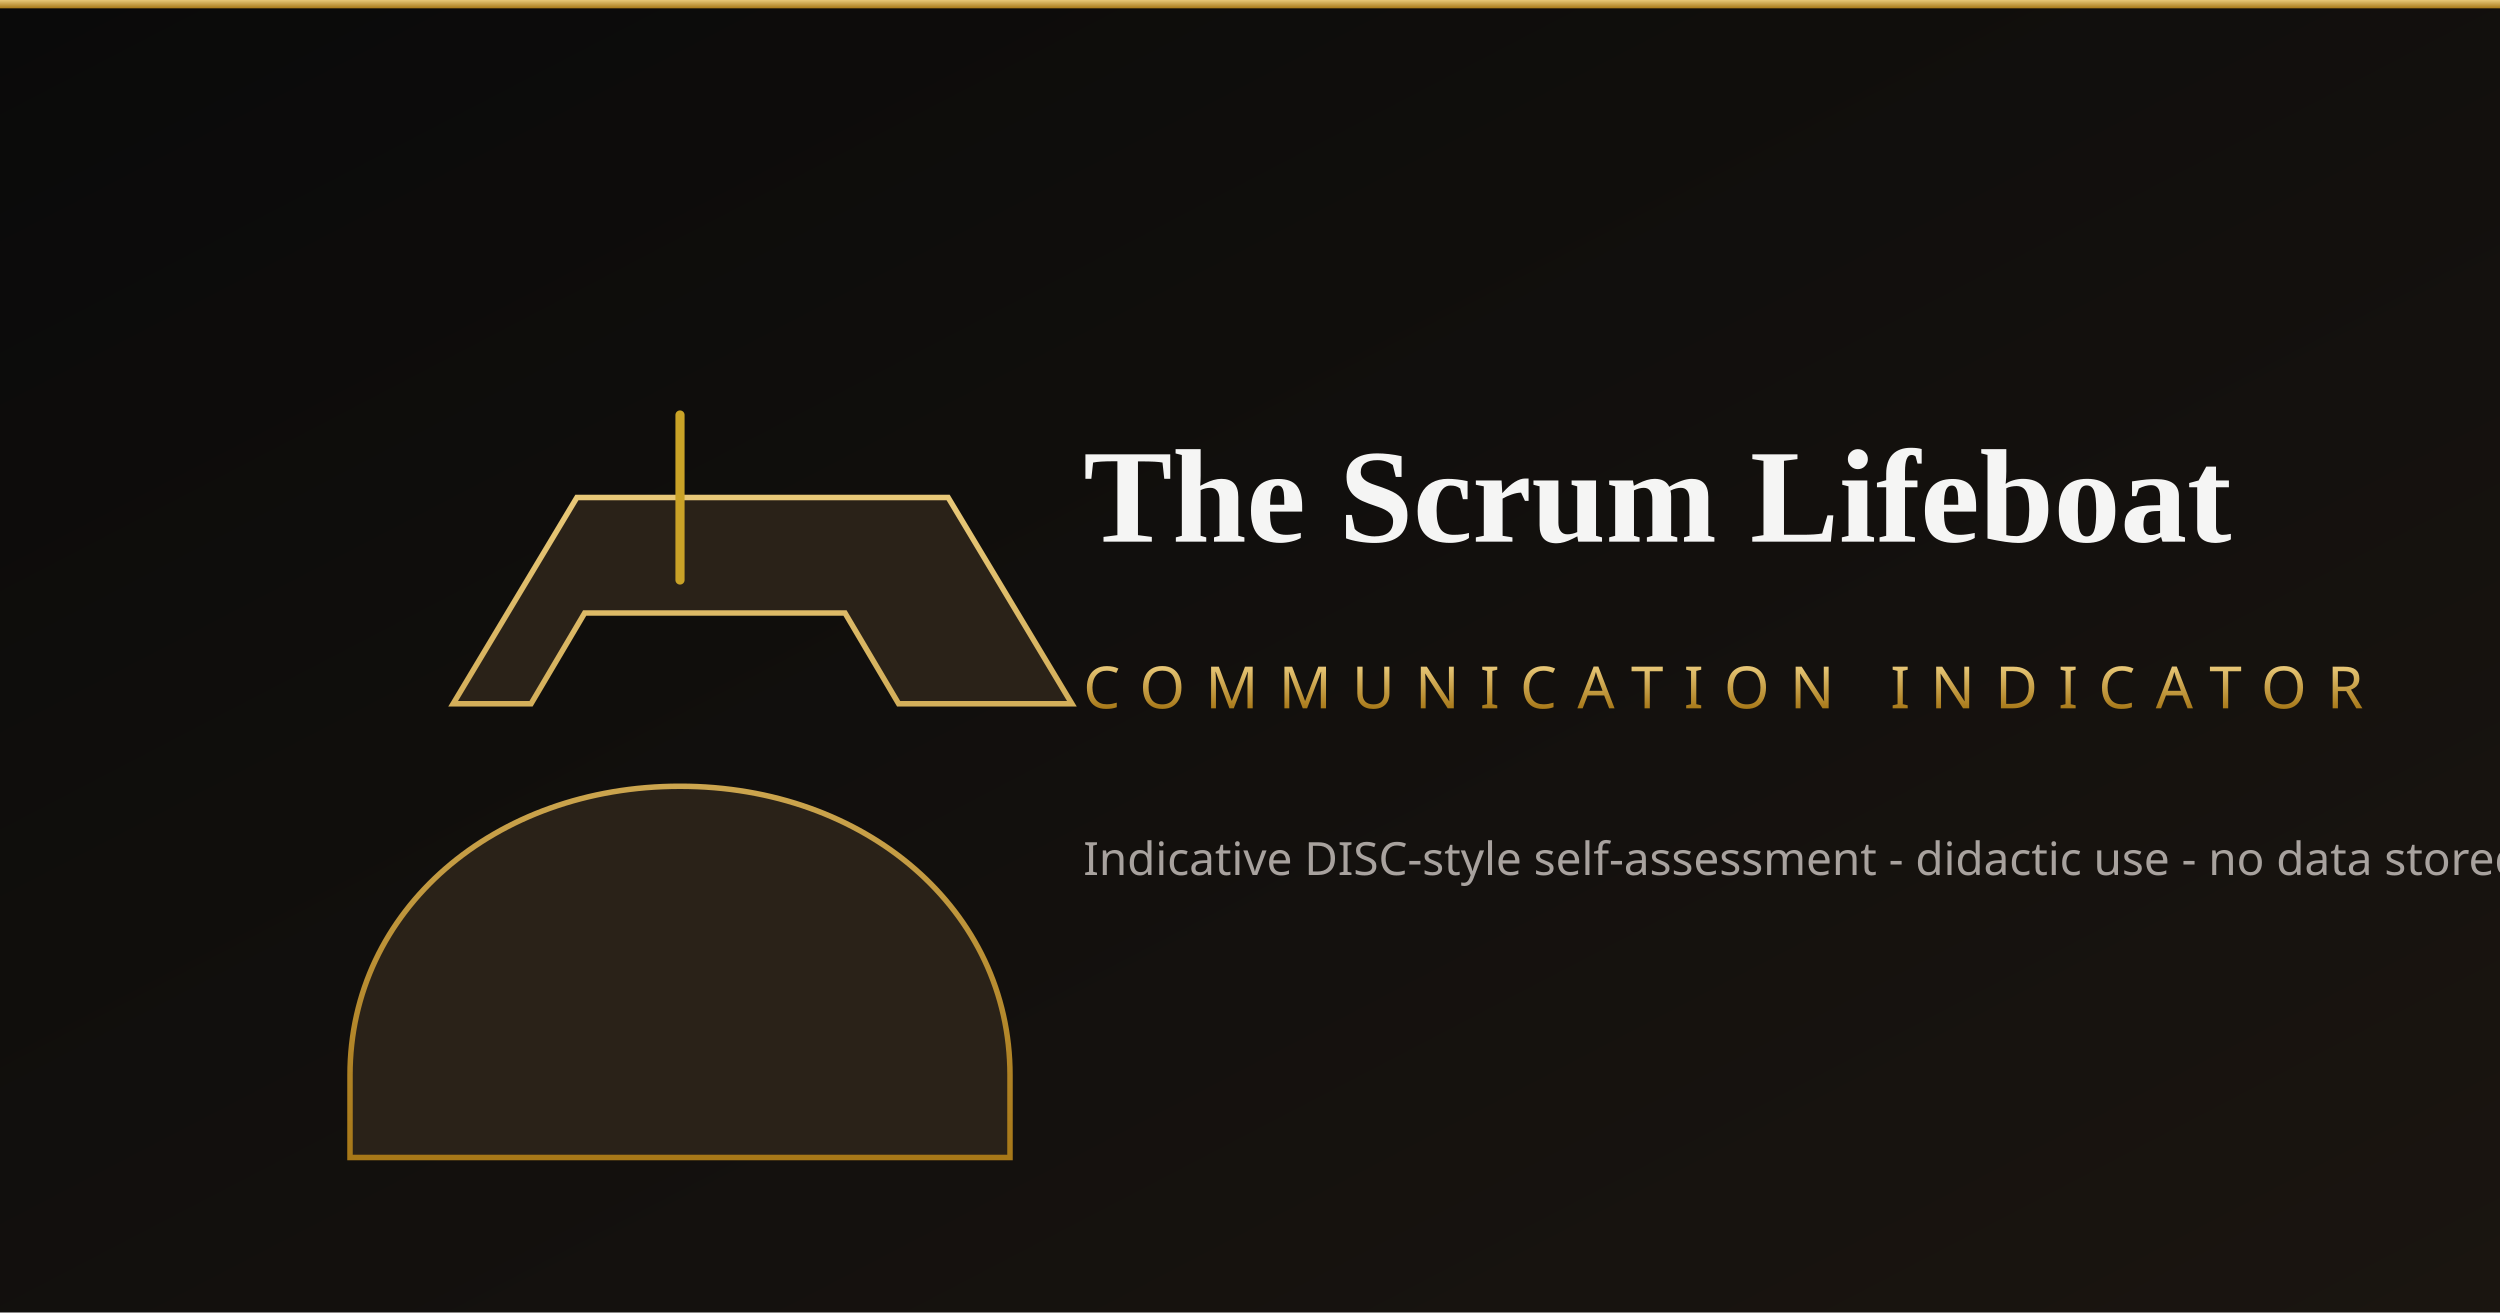
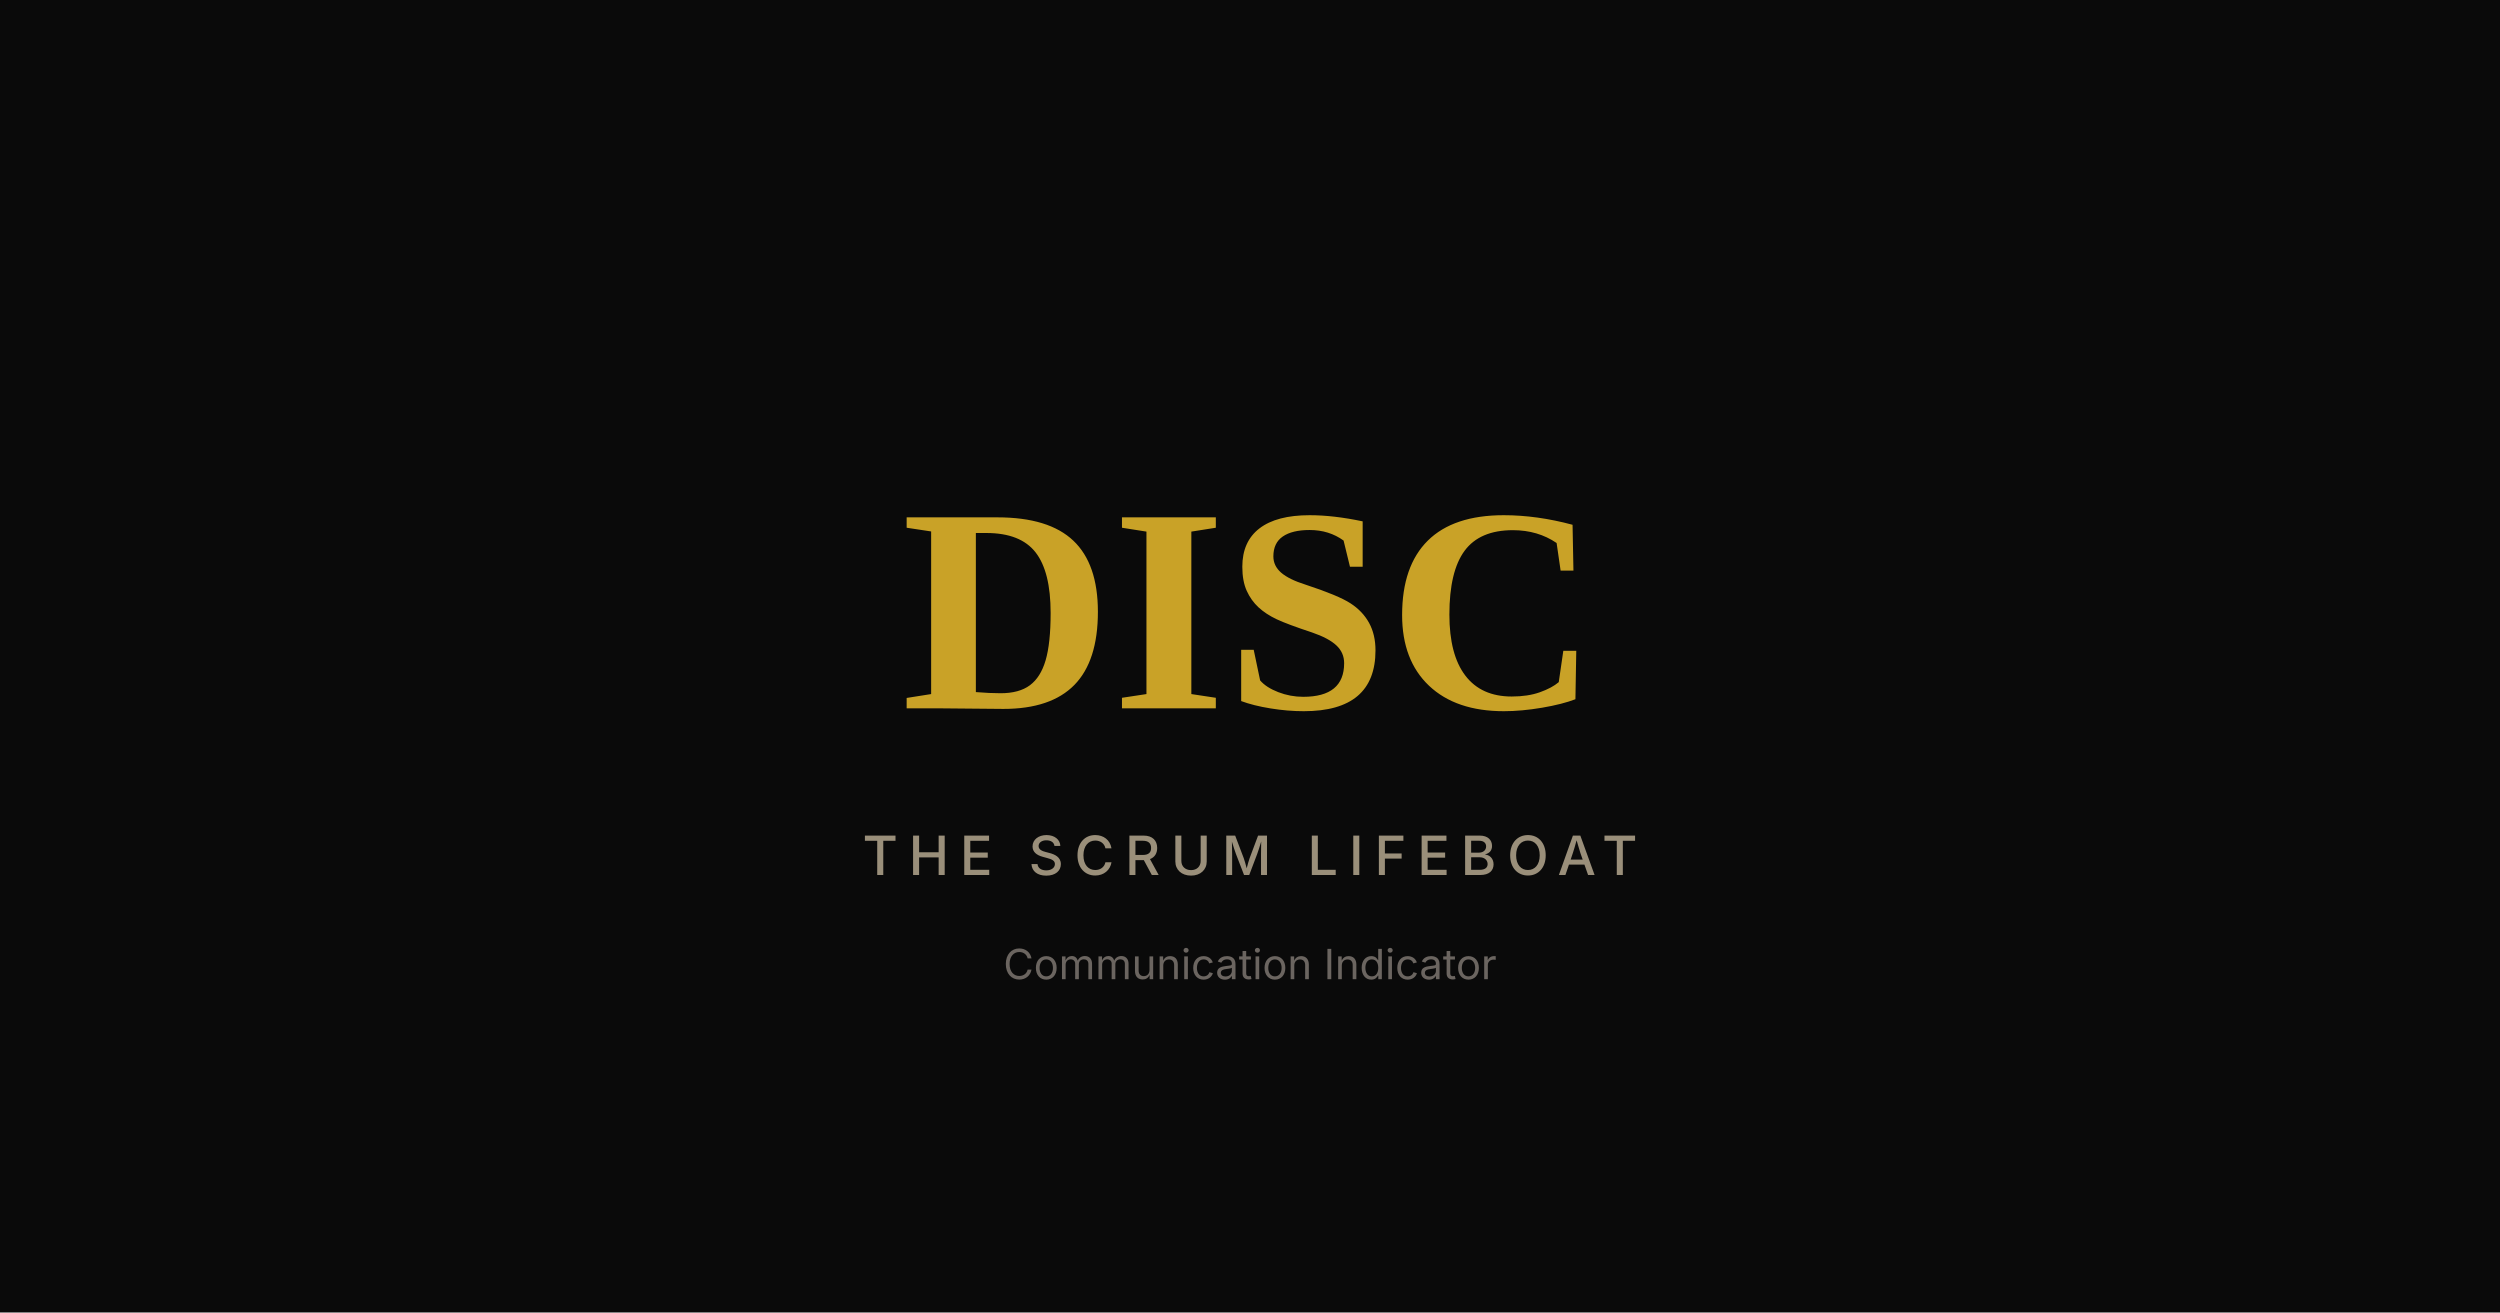
- <svg xmlns="http://www.w3.org/2000/svg" width="1200" height="630" viewBox="0 0 1200 630" fill="none">
-   <defs>
-     <linearGradient id="bg" x1="0" y1="0" x2="1" y2="1">
-       <stop offset="0" stop-color="#0a0a0a" />
-       <stop offset="1" stop-color="#1a1510" />
-     </linearGradient>
-     <linearGradient id="gold" x1="0" y1="0" x2="0" y2="1">
-       <stop offset="0" stop-color="#e8c878" />
-       <stop offset="1" stop-color="#a77818" />
-     </linearGradient>
-   </defs>
-   <rect width="1200" height="630" fill="url(#bg)" />
-   <rect x="0" y="0" width="1200" height="4" fill="url(#gold)" />
-   <g transform="translate(80 120) scale(2.2)">
-     <path fill="#2a2218" stroke="url(#gold)" stroke-width="1.2" d="M40 180c0-36 31.5-63 72-63s72 27 72 63v18H40v-18zm22.5-81 27-45h81l27 45h-37.8l-11.7-19.8H91.2L79.5 99H62.5z" />
-     <path stroke="#c9a227" stroke-width="2" stroke-linecap="round" d="M112 36v36" />
-   </g>
-   <text x="520" y="260" fill="#f5f5f4" font-family="Georgia, 'Times New Roman', serif" font-size="64" font-weight="600">
-     The Scrum Lifeboat
-   </text>
-   <text x="520" y="340" fill="url(#gold)" font-family="system-ui, Segoe UI, sans-serif" font-size="28" font-weight="500" letter-spacing="0.35em">
-     COMMUNICATION INDICATOR
-   </text>
-   <text x="520" y="420" fill="#a8a29e" font-family="system-ui, Segoe UI, sans-serif" font-size="22">
-     Indicative DISC-style self-assessment - didactic use - no data stored
-   </text>
+ <svg xmlns="http://www.w3.org/2000/svg" width="1200" height="630" viewBox="0 0 1200 630">
+   <rect width="1200" height="630" fill="#0a0a0a" />
+   <text x="600" y="340" text-anchor="middle" font-family="Georgia, 'Times New Roman', serif" font-size="140" font-weight="600" fill="#c9a227">DISC</text>
+   <text x="600" y="420" text-anchor="middle" font-family="system-ui, -apple-system, Segoe UI, sans-serif" font-size="26" font-weight="500" letter-spacing="0.2em" fill="#9a8f7a">THE SCRUM LIFEBOAT</text>
+   <text x="600" y="470" text-anchor="middle" font-family="system-ui, -apple-system, Segoe UI, sans-serif" font-size="20" fill="#6b6560">Communication Indicator</text>
</svg>
